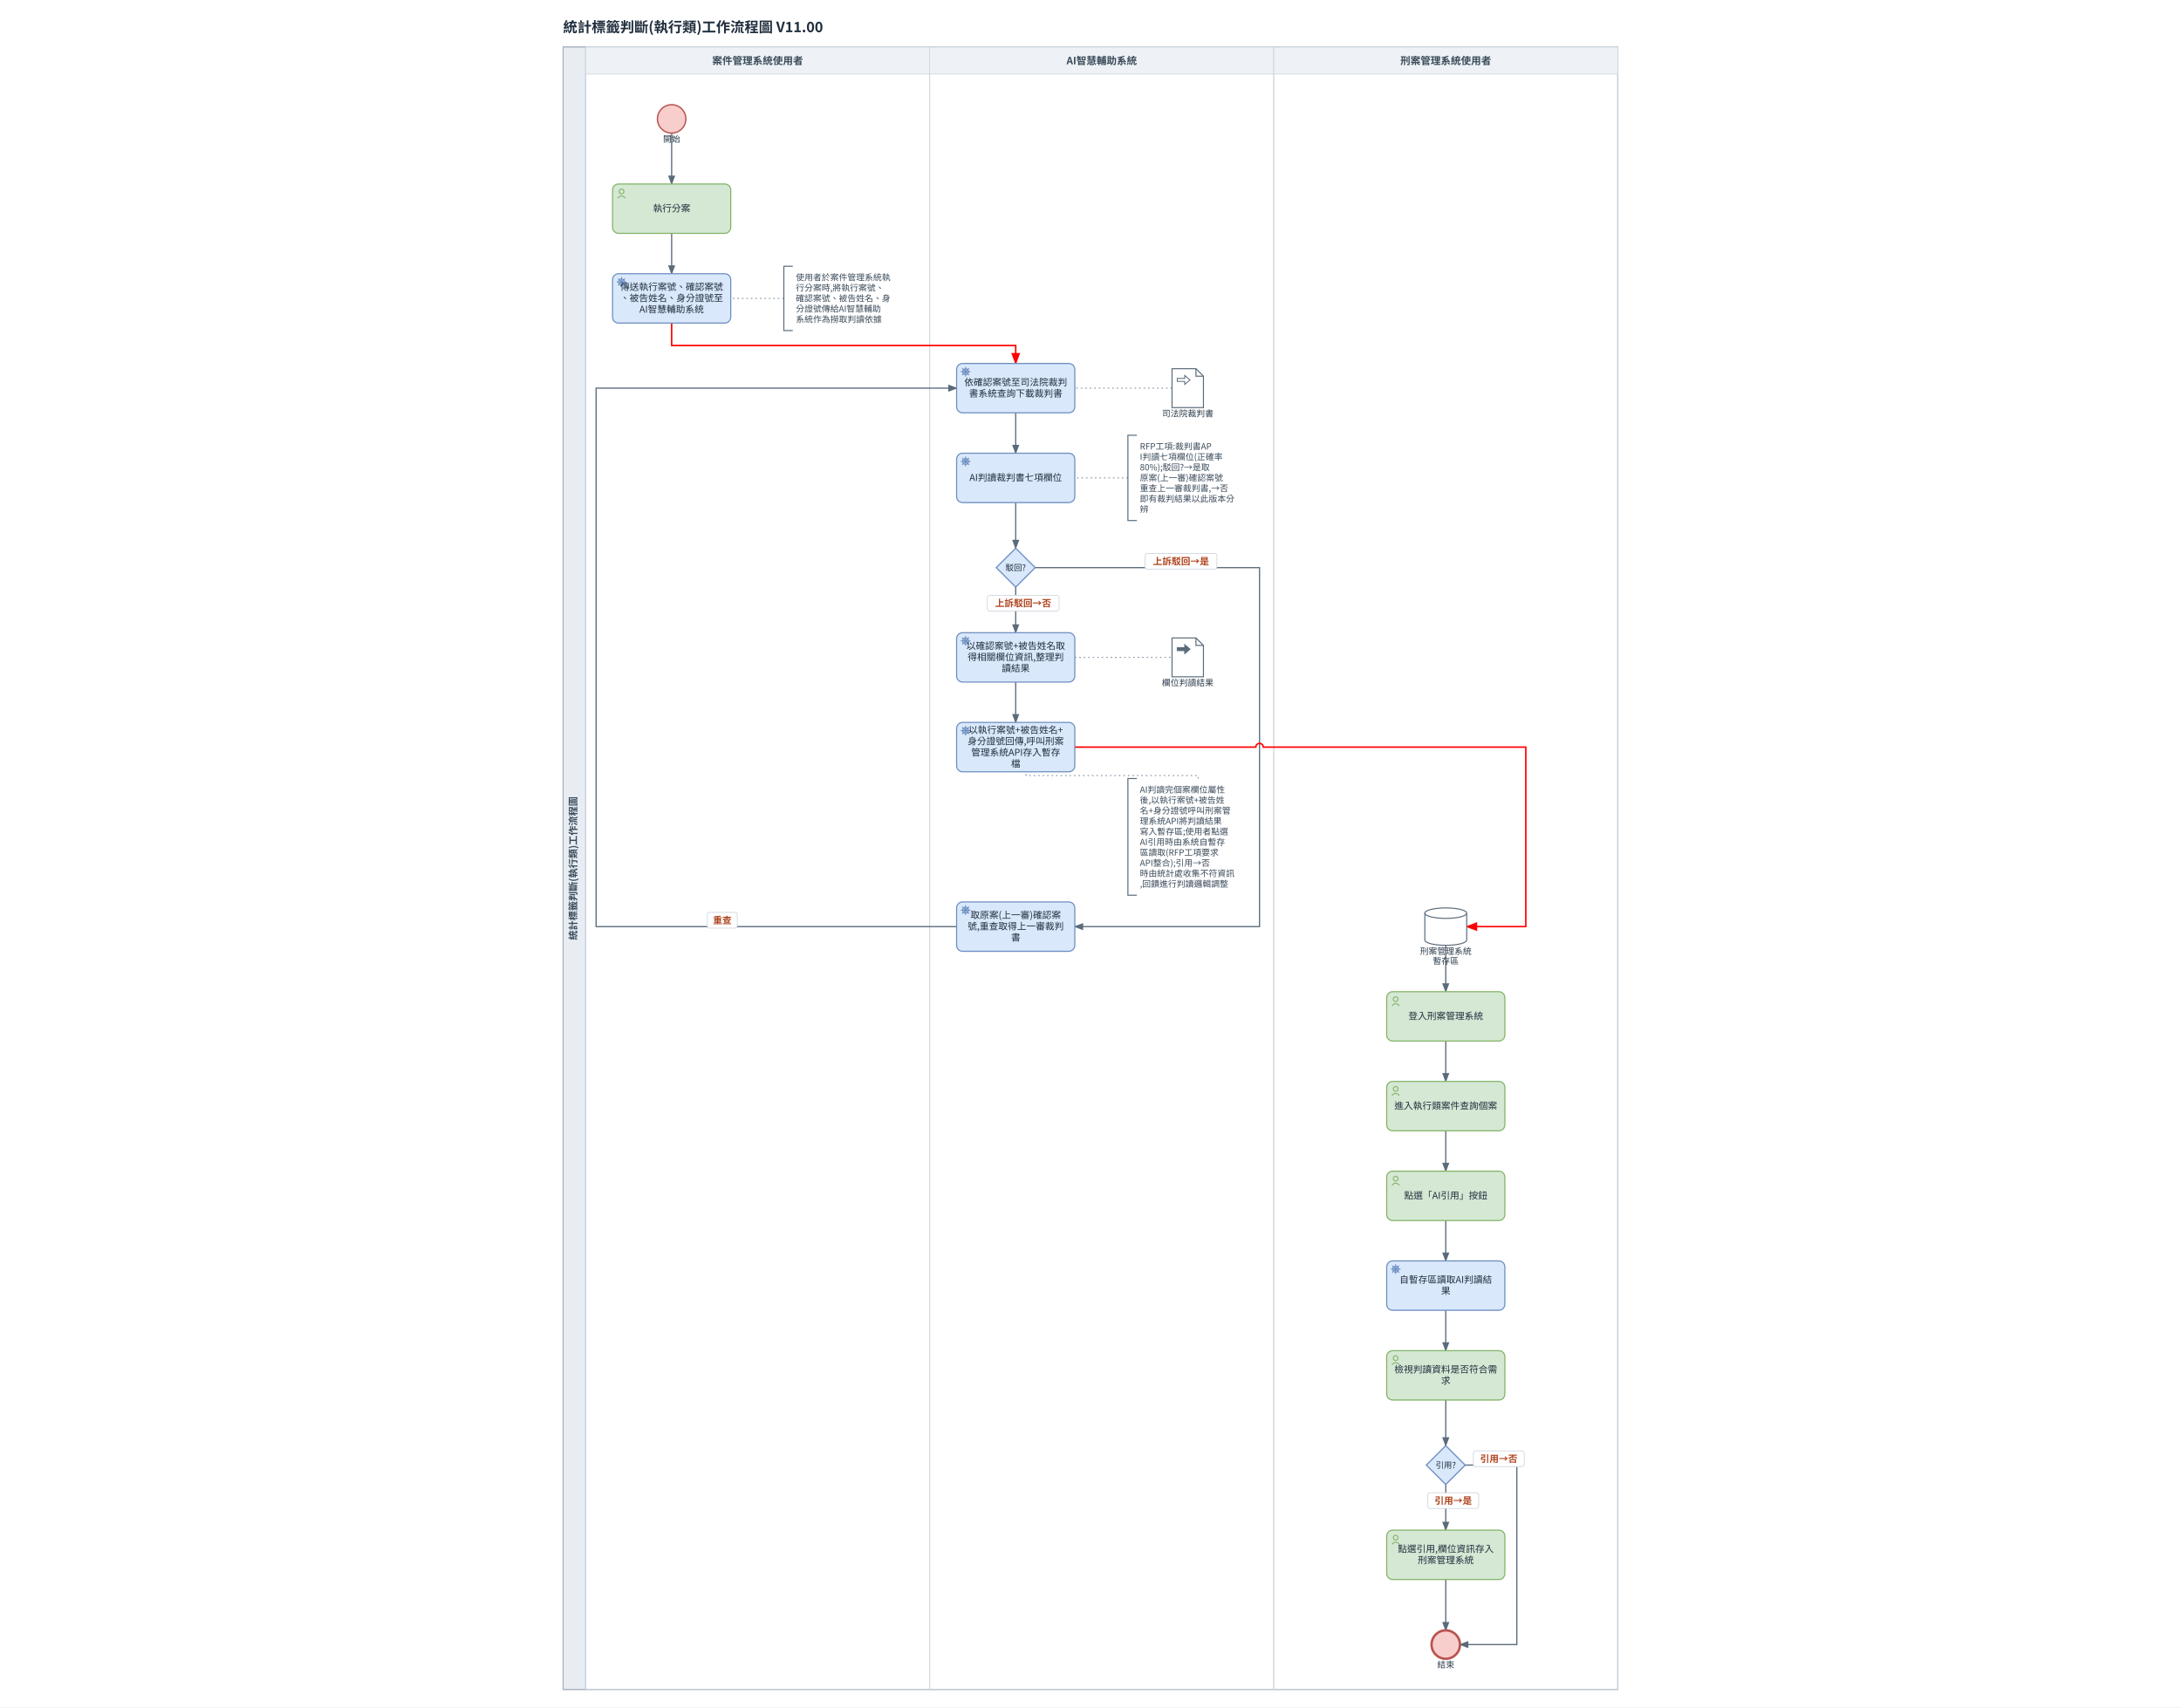
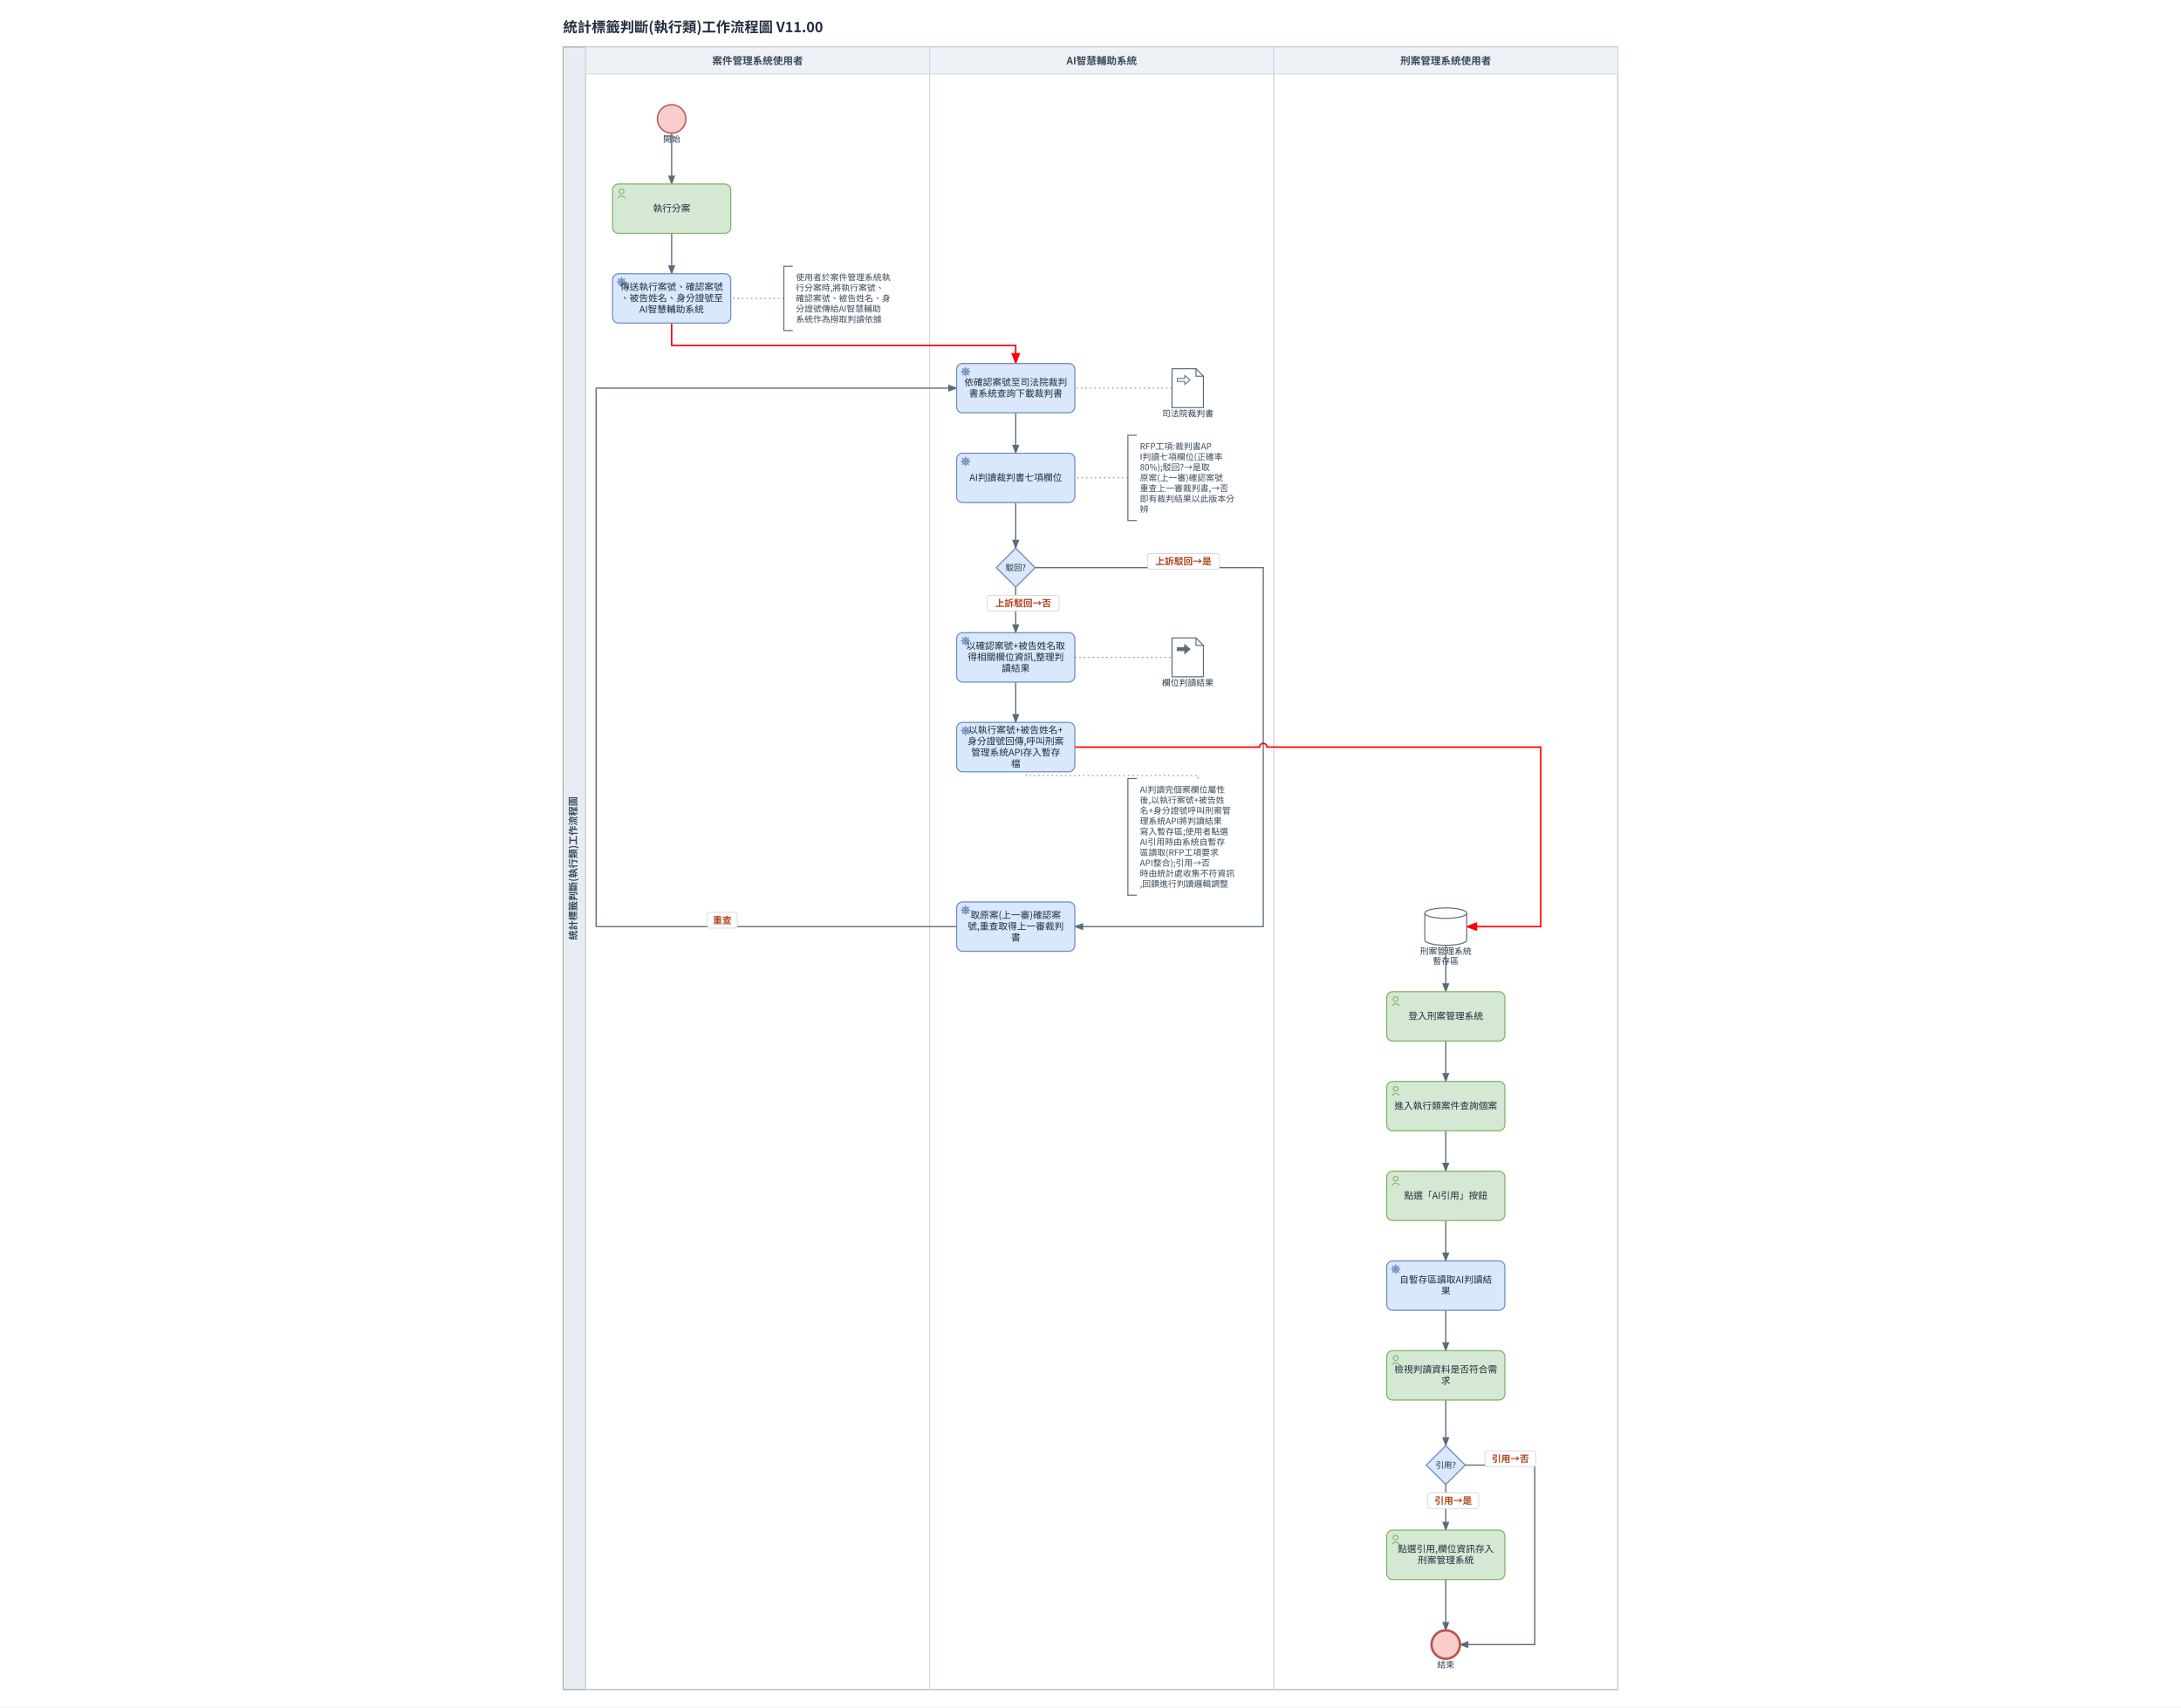
<svg xmlns="http://www.w3.org/2000/svg" viewBox="-613 7 2916 2283" data-pad="capped" font-family="Microsoft JhengHei, PingFang TC, Noto Sans CJK TC, sans-serif">
  <rect x="-613" y="7" width="2916" height="2283" fill="#ffffff" />
  <text x="140" y="50" font-size="19" font-weight="bold" fill="#1f2d3d">統計標籤判斷(執行類)工作流程圖 V11.00</text>
  <defs>
    <marker id="arr" markerWidth="9" markerHeight="9" refX="7" refY="3" orient="auto" markerUnits="strokeWidth">
      <path d="M0,0 L8,3 L0,6 Z" fill="#5a6b7b" />
    </marker>
    <marker id="arrR" markerWidth="9" markerHeight="9" refX="7" refY="3" orient="auto" markerUnits="strokeWidth">
      <path d="M0,0 L8,3 L0,6 Z" fill="#FF0000" />
    </marker>
    <marker id="mfarr" markerWidth="11" markerHeight="11" refX="8" refY="4" orient="auto" markerUnits="strokeWidth">
      <path d="M0,0 L8,4 L0,8" fill="none" stroke="#6b7b8b" stroke-width="1.3" />
    </marker>
    <marker id="mfdot" markerWidth="10" markerHeight="10" refX="5" refY="5" orient="auto" markerUnits="strokeWidth">
      <circle cx="5" cy="5" r="3.2" fill="#fff" stroke="#6b7b8b" stroke-width="1.3" />
    </marker>
  </defs>
  <rect x="140" y="70" width="1410" height="2196" fill="none" stroke="#9aa7b4" stroke-width="1.5" />
  <rect x="140" y="70" width="30" height="2196" fill="#e7edf3" stroke="#9aa7b4" />
  <text x="158" y="1168.0" font-size="13" font-weight="bold" fill="#3a4a59" text-anchor="middle" transform="rotate(-90 158 1168.0)">統計標籤判斷(執行類)工作流程圖</text>
  <rect x="170" y="70" width="460" height="2196" fill="none" stroke="#cdd6df" />
  <rect x="170" y="70" width="460" height="36" fill="#eef2f6" stroke="#cdd6df" />
  <text x="400.0" y="93" font-size="13.5" font-weight="bold" fill="#3a4a59" text-anchor="middle">案件管理系統使用者</text>
  <rect x="630" y="70" width="460" height="2196" fill="none" stroke="#cdd6df" />
  <rect x="630" y="70" width="460" height="36" fill="#eef2f6" stroke="#cdd6df" />
  <text x="860.0" y="93" font-size="13.5" font-weight="bold" fill="#3a4a59" text-anchor="middle">AI智慧輔助系統</text>
  <rect x="1090" y="70" width="460" height="2196" fill="none" stroke="#cdd6df" />
  <rect x="1090" y="70" width="460" height="36" fill="#eef2f6" stroke="#cdd6df" />
  <text x="1320.0" y="93" font-size="13.5" font-weight="bold" fill="#3a4a59" text-anchor="middle">刑案管理系統使用者</text>
  <path d="M285,185 L285,253" fill="none" stroke="#5a6b7b" stroke-width="1.6" marker-end="url(#arr)" />
  <path d="M285,319 L285,373" fill="none" stroke="#5a6b7b" stroke-width="1.6" marker-end="url(#arr)" />
  <path d="M285,439 L285,469 L745,469 L745,493" fill="none" stroke="#FF0000" stroke-width="2" marker-end="url(#arrR)" />
  <path d="M745,559 L745,613" fill="none" stroke="#5a6b7b" stroke-width="1.6" marker-end="url(#arr)" />
  <path d="M745,679 L745,740" fill="none" stroke="#5a6b7b" stroke-width="1.6" marker-end="url(#arr)" />
-   <path d="M771,766 L1071,766 L1071,1246 L824,1246" fill="none" stroke="#5a6b7b" stroke-width="1.6" marker-end="url(#arr)" />
-   <rect x="918.0" y="747.0" width="96" height="21" fill="#fff" stroke="#cdd6df" rx="3" />
-   <text x="966.0" y="762.0" font-size="12.5" fill="#b0451f" text-anchor="middle" font-weight="bold">上訴駁回→是</text>
+   <path d="M771,766 L1076,766 L1076,1246 L824,1246" fill="none" stroke="#5a6b7b" stroke-width="1.6" marker-end="url(#arr)" />
+   <rect x="921.25" y="747.0" width="96" height="21" fill="#fff" stroke="#cdd6df" rx="3" />
+   <text x="969.25" y="762.0" font-size="12.5" fill="#b0451f" text-anchor="middle" font-weight="bold">上訴駁回→是</text>
  <path d="M666,1246 L184,1246 L184,526 L666,526" fill="none" stroke="#5a6b7b" stroke-width="1.6" marker-end="url(#arr)" />
  <rect x="332.7" y="1227.0" width="40" height="21" fill="#fff" stroke="#cdd6df" rx="3" />
  <text x="352.7" y="1242.0" font-size="12.5" fill="#b0451f" text-anchor="middle" font-weight="bold">重查</text>
  <path d="M745,792 L745,853" fill="none" stroke="#5a6b7b" stroke-width="1.6" marker-end="url(#arr)" />
  <rect x="707.0" y="803" width="96" height="21" fill="#fff" stroke="#cdd6df" rx="3" />
  <text x="755.0" y="818" font-size="12.5" fill="#b0451f" text-anchor="middle" font-weight="bold">上訴駁回→否</text>
  <path d="M745,919 L745,973" fill="none" stroke="#5a6b7b" stroke-width="1.6" marker-end="url(#arr)" />
-   <path d="M824,1006 L1066,1006 A5,5 0 0 1 1076,1006 L1427,1006 L1427,1246 L1348,1246" fill="none" stroke="#FF0000" stroke-width="2" marker-end="url(#arrR)" />
+   <path d="M824,1006 L1071,1006 A5,5 0 0 1 1081,1006 L1447,1006 L1447,1246 L1348,1246" fill="none" stroke="#FF0000" stroke-width="2" marker-end="url(#arrR)" />
  <path d="M1320,1271 L1320,1333" fill="none" stroke="#5a6b7b" stroke-width="1.6" marker-end="url(#arr)" />
  <path d="M1320,1399 L1320,1453" fill="none" stroke="#5a6b7b" stroke-width="1.6" marker-end="url(#arr)" />
  <path d="M1320,1519 L1320,1573" fill="none" stroke="#5a6b7b" stroke-width="1.6" marker-end="url(#arr)" />
  <path d="M1320,1639 L1320,1693" fill="none" stroke="#5a6b7b" stroke-width="1.6" marker-end="url(#arr)" />
  <path d="M1320,1759 L1320,1813" fill="none" stroke="#5a6b7b" stroke-width="1.6" marker-end="url(#arr)" />
  <path d="M1320,1879 L1320,1940" fill="none" stroke="#5a6b7b" stroke-width="1.6" marker-end="url(#arr)" />
  <path d="M1320,1992 L1320,2053" fill="none" stroke="#5a6b7b" stroke-width="1.6" marker-end="url(#arr)" />
  <rect x="1296.0" y="2003" width="68" height="21" fill="#fff" stroke="#cdd6df" rx="3" />
  <text x="1330.0" y="2018" font-size="12.5" fill="#b0451f" text-anchor="middle" font-weight="bold">引用→是</text>
-   <path d="M1346,1966 L1415,1966 L1415,2206 L1339,2206" fill="none" stroke="#5a6b7b" stroke-width="1.6" marker-end="url(#arr)" />
-   <rect x="1356.85" y="1947.0" width="68" height="21" fill="#fff" stroke="#cdd6df" rx="3" />
-   <text x="1390.85" y="1962.0" font-size="12.5" fill="#b0451f" text-anchor="middle" font-weight="bold">引用→否</text>
+   <path d="M1346,1966 L1439,1966 L1439,2206 L1339,2206" fill="none" stroke="#5a6b7b" stroke-width="1.6" marker-end="url(#arr)" />
+   <rect x="1372.45" y="1947.0" width="68" height="21" fill="#fff" stroke="#cdd6df" rx="3" />
+   <text x="1406.45" y="1962.0" font-size="12.5" fill="#b0451f" text-anchor="middle" font-weight="bold">引用→否</text>
  <path d="M1320,2119 L1320,2187" fill="none" stroke="#5a6b7b" stroke-width="1.6" marker-end="url(#arr)" />
  <path d="M954,526 L824,526" fill="none" stroke="#8a99a8" stroke-width="1.4" stroke-dasharray="2,4" />
  <path d="M824,886 L954,886" fill="none" stroke="#8a99a8" stroke-width="1.4" stroke-dasharray="2,4" />
  <path d="M435,406 L364,406" fill="none" stroke="#8a99a8" stroke-width="1.4" stroke-dasharray="2,4" />
  <path d="M989,1048 L989,1044 L759,1044 L759,1039" fill="none" stroke="#8a99a8" stroke-width="1.4" stroke-dasharray="2,4" />
  <path d="M895,646 L824,646" fill="none" stroke="#8a99a8" stroke-width="1.4" stroke-dasharray="2,4" />
  <circle cx="285.0" cy="166.0" r="19.0" fill="#f8cecc" stroke="#b85450" stroke-width="1.8" />
  <text x="285.0" y="197" font-size="11.5" fill="#2a3a49" text-anchor="middle">開始</text>
  <rect x="206" y="253" width="158" height="66" rx="8" fill="#d5e8d4" stroke="#82b366" stroke-width="1.5" />
  <circle cx="218" cy="263" r="3.2" fill="none" stroke="#82b366" stroke-width="1.3" />
  <path d="M213,272 Q218,266 223,272" fill="none" stroke="#82b366" stroke-width="1.3" />
  <text x="285.0" y="290.0" font-size="12.5" fill="#1f2d3d" text-anchor="middle">執行分案</text>
  <rect x="206" y="373" width="158" height="66" rx="8" fill="#dae8fc" stroke="#6c8ebf" stroke-width="1.5" />
  <circle cx="218" cy="384" r="4" fill="none" stroke="#6c8ebf" stroke-width="1.3" />
  <path d="M218,384 l6.5,0.0 M218,384 l-6.5,0.0 M218,384 l0.0,6.5 M218,384 l0.0,-6.5 M218,384 l4.595,4.595 M218,384 l-4.595,4.595 M218,384 l4.595,-4.595 M218,384 l-4.595,-4.595 " stroke="#6c8ebf" stroke-width="1.3" fill="none" />
  <text x="285.0" y="395.0" font-size="12.5" fill="#1f2d3d" text-anchor="middle">傳送執行案號、確認案號</text>
  <text x="285.0" y="410.0" font-size="12.5" fill="#1f2d3d" text-anchor="middle">、被告姓名、身分證號至</text>
  <text x="285.0" y="425.0" font-size="12.5" fill="#1f2d3d" text-anchor="middle">AI智慧輔助系統</text>
  <rect x="666" y="493" width="158" height="66" rx="8" fill="#dae8fc" stroke="#6c8ebf" stroke-width="1.5" />
  <circle cx="678" cy="504" r="4" fill="none" stroke="#6c8ebf" stroke-width="1.3" />
  <path d="M678,504 l6.5,0.0 M678,504 l-6.5,0.0 M678,504 l0.0,6.5 M678,504 l0.0,-6.5 M678,504 l4.595,4.595 M678,504 l-4.595,4.595 M678,504 l4.595,-4.595 M678,504 l-4.595,-4.595 " stroke="#6c8ebf" stroke-width="1.3" fill="none" />
  <text x="745.0" y="522.5" font-size="12.5" fill="#1f2d3d" text-anchor="middle">依確認案號至司法院裁判</text>
  <text x="745.0" y="537.5" font-size="12.5" fill="#1f2d3d" text-anchor="middle">書系統查詢下載裁判書</text>
  <rect x="666" y="613" width="158" height="66" rx="8" fill="#dae8fc" stroke="#6c8ebf" stroke-width="1.5" />
  <circle cx="678" cy="624" r="4" fill="none" stroke="#6c8ebf" stroke-width="1.3" />
  <path d="M678,624 l6.5,0.0 M678,624 l-6.5,0.0 M678,624 l0.0,6.5 M678,624 l0.0,-6.5 M678,624 l4.595,4.595 M678,624 l-4.595,4.595 M678,624 l4.595,-4.595 M678,624 l-4.595,-4.595 " stroke="#6c8ebf" stroke-width="1.3" fill="none" />
  <text x="745.0" y="650.0" font-size="12.5" fill="#1f2d3d" text-anchor="middle">AI判讀裁判書七項欄位</text>
  <polygon points="745.0,740 771,766.0 745.0,792 719,766.0" fill="#dae8fc" stroke="#6c8ebf" stroke-width="1.6" />
  <text x="745.0" y="770.0" font-size="11" fill="#1f2d3d" text-anchor="middle">駁回?</text>
  <rect x="666" y="1213" width="158" height="66" rx="8" fill="#dae8fc" stroke="#6c8ebf" stroke-width="1.5" />
  <circle cx="678" cy="1224" r="4" fill="none" stroke="#6c8ebf" stroke-width="1.3" />
  <path d="M678,1224 l6.5,0.0 M678,1224 l-6.5,0.0 M678,1224 l0.0,6.5 M678,1224 l0.0,-6.5 M678,1224 l4.595,4.595 M678,1224 l-4.595,4.595 M678,1224 l4.595,-4.595 M678,1224 l-4.595,-4.595 " stroke="#6c8ebf" stroke-width="1.3" fill="none" />
  <text x="745.0" y="1235.0" font-size="12.5" fill="#1f2d3d" text-anchor="middle">取原案(上一審)確認案</text>
  <text x="745.0" y="1250.0" font-size="12.5" fill="#1f2d3d" text-anchor="middle">號,重查取得上一審裁判</text>
  <text x="745.0" y="1265.0" font-size="12.5" fill="#1f2d3d" text-anchor="middle">書</text>
  <rect x="666" y="853" width="158" height="66" rx="8" fill="#dae8fc" stroke="#6c8ebf" stroke-width="1.5" />
  <circle cx="678" cy="864" r="4" fill="none" stroke="#6c8ebf" stroke-width="1.3" />
  <path d="M678,864 l6.5,0.0 M678,864 l-6.5,0.0 M678,864 l0.0,6.5 M678,864 l0.0,-6.5 M678,864 l4.595,4.595 M678,864 l-4.595,4.595 M678,864 l4.595,-4.595 M678,864 l-4.595,-4.595 " stroke="#6c8ebf" stroke-width="1.3" fill="none" />
  <text x="745.0" y="875.0" font-size="12.5" fill="#1f2d3d" text-anchor="middle">以確認案號+被告姓名取</text>
  <text x="745.0" y="890.0" font-size="12.5" fill="#1f2d3d" text-anchor="middle">得相關欄位資訊,整理判</text>
  <text x="745.0" y="905.0" font-size="12.5" fill="#1f2d3d" text-anchor="middle">讀結果</text>
  <rect x="666" y="973" width="158" height="66" rx="8" fill="#dae8fc" stroke="#6c8ebf" stroke-width="1.5" />
  <circle cx="678" cy="984" r="4" fill="none" stroke="#6c8ebf" stroke-width="1.3" />
  <path d="M678,984 l6.5,0.0 M678,984 l-6.5,0.0 M678,984 l0.0,6.5 M678,984 l0.0,-6.5 M678,984 l4.595,4.595 M678,984 l-4.595,4.595 M678,984 l4.595,-4.595 M678,984 l-4.595,-4.595 " stroke="#6c8ebf" stroke-width="1.3" fill="none" />
  <text x="745.0" y="987.5" font-size="12.5" fill="#1f2d3d" text-anchor="middle">以執行案號+被告姓名+</text>
  <text x="745.0" y="1002.5" font-size="12.5" fill="#1f2d3d" text-anchor="middle">身分證號回傳,呼叫刑案</text>
  <text x="745.0" y="1017.5" font-size="12.5" fill="#1f2d3d" text-anchor="middle">管理系統API存入暫存</text>
  <text x="745.0" y="1032.5" font-size="12.5" fill="#1f2d3d" text-anchor="middle">檔</text>
  <path d="M1292,1228 L1292,1264 A28.0,7 0 0 0 1348,1264 L1348,1228" fill="#ffffff" stroke="#5a6b7b" stroke-width="1.4" />
  <ellipse cx="1320.0" cy="1228" rx="28.0" ry="7" fill="#ffffff" stroke="#5a6b7b" stroke-width="1.4" />
  <text x="1320.0" y="1283" font-size="11.5" fill="#2a3a49" text-anchor="middle">刑案管理系統</text>
  <text x="1320.0" y="1296" font-size="11.5" fill="#2a3a49" text-anchor="middle">暫存區</text>
  <rect x="1241" y="1333" width="158" height="66" rx="8" fill="#d5e8d4" stroke="#82b366" stroke-width="1.5" />
  <circle cx="1253" cy="1343" r="3.2" fill="none" stroke="#82b366" stroke-width="1.3" />
  <path d="M1248,1352 Q1253,1346 1258,1352" fill="none" stroke="#82b366" stroke-width="1.3" />
  <text x="1320.0" y="1370.0" font-size="12.5" fill="#1f2d3d" text-anchor="middle">登入刑案管理系統</text>
  <rect x="1241" y="1453" width="158" height="66" rx="8" fill="#d5e8d4" stroke="#82b366" stroke-width="1.5" />
  <circle cx="1253" cy="1463" r="3.2" fill="none" stroke="#82b366" stroke-width="1.3" />
  <path d="M1248,1472 Q1253,1466 1258,1472" fill="none" stroke="#82b366" stroke-width="1.3" />
  <text x="1320.0" y="1490.0" font-size="12.5" fill="#1f2d3d" text-anchor="middle">進入執行類案件查詢個案</text>
  <rect x="1241" y="1573" width="158" height="66" rx="8" fill="#d5e8d4" stroke="#82b366" stroke-width="1.5" />
  <circle cx="1253" cy="1583" r="3.2" fill="none" stroke="#82b366" stroke-width="1.3" />
  <path d="M1248,1592 Q1253,1586 1258,1592" fill="none" stroke="#82b366" stroke-width="1.3" />
  <text x="1320.0" y="1610.0" font-size="12.5" fill="#1f2d3d" text-anchor="middle">點選「AI引用」按鈕</text>
  <rect x="1241" y="1693" width="158" height="66" rx="8" fill="#dae8fc" stroke="#6c8ebf" stroke-width="1.5" />
  <circle cx="1253" cy="1704" r="4" fill="none" stroke="#6c8ebf" stroke-width="1.3" />
  <path d="M1253,1704 l6.5,0.0 M1253,1704 l-6.5,0.0 M1253,1704 l0.0,6.5 M1253,1704 l0.0,-6.5 M1253,1704 l4.595,4.595 M1253,1704 l-4.595,4.595 M1253,1704 l4.595,-4.595 M1253,1704 l-4.595,-4.595 " stroke="#6c8ebf" stroke-width="1.3" fill="none" />
  <text x="1320.0" y="1722.5" font-size="12.5" fill="#1f2d3d" text-anchor="middle">自暫存區讀取AI判讀結</text>
  <text x="1320.0" y="1737.5" font-size="12.5" fill="#1f2d3d" text-anchor="middle">果</text>
  <rect x="1241" y="1813" width="158" height="66" rx="8" fill="#d5e8d4" stroke="#82b366" stroke-width="1.5" />
  <circle cx="1253" cy="1823" r="3.2" fill="none" stroke="#82b366" stroke-width="1.3" />
  <path d="M1248,1832 Q1253,1826 1258,1832" fill="none" stroke="#82b366" stroke-width="1.3" />
  <text x="1320.0" y="1842.5" font-size="12.5" fill="#1f2d3d" text-anchor="middle">檢視判讀資料是否符合需</text>
  <text x="1320.0" y="1857.5" font-size="12.5" fill="#1f2d3d" text-anchor="middle">求</text>
  <polygon points="1320.0,1940 1346,1966.0 1320.0,1992 1294,1966.0" fill="#dae8fc" stroke="#6c8ebf" stroke-width="1.6" />
  <text x="1320.0" y="1970.0" font-size="11" fill="#1f2d3d" text-anchor="middle">引用?</text>
  <rect x="1241" y="2053" width="158" height="66" rx="8" fill="#d5e8d4" stroke="#82b366" stroke-width="1.5" />
  <circle cx="1253" cy="2063" r="3.2" fill="none" stroke="#82b366" stroke-width="1.3" />
  <path d="M1248,2072 Q1253,2066 1258,2072" fill="none" stroke="#82b366" stroke-width="1.3" />
  <text x="1320.0" y="2082.5" font-size="12.5" fill="#1f2d3d" text-anchor="middle">點選引用,欄位資訊存入</text>
  <text x="1320.0" y="2097.5" font-size="12.5" fill="#1f2d3d" text-anchor="middle">刑案管理系統</text>
  <circle cx="1320.0" cy="2206.0" r="19.0" fill="#f8cecc" stroke="#b85450" stroke-width="3.2" />
  <text x="1320.0" y="2237" font-size="11.5" fill="#2a3a49" text-anchor="middle">結束</text>
  <path d="M954,500 L986,500 L996,510 L996,552 L954,552 Z" fill="#ffffff" stroke="#5a6b7b" stroke-width="1.4" />
  <path d="M986,500 L986,510 L996,510" fill="none" stroke="#5a6b7b" stroke-width="1.4" />
  <path d="M961,513 L971,513 L971,509 L978,515 L971,521 L971,517 L961,517 Z" fill="none" stroke="#5a6b7b" stroke-width="1.2" />
  <text x="975.0" y="564" font-size="11.5" fill="#2a3a49" text-anchor="middle">司法院裁判書</text>
  <path d="M954,860 L986,860 L996,870 L996,912 L954,912 Z" fill="#ffffff" stroke="#5a6b7b" stroke-width="1.4" />
  <path d="M986,860 L986,870 L996,870" fill="none" stroke="#5a6b7b" stroke-width="1.4" />
  <path d="M961,873 L971,873 L971,869 L978,875 L971,881 L971,877 L961,877 Z" fill="#5a6b7b" stroke="#5a6b7b" stroke-width="1.2" />
  <text x="975.0" y="924" font-size="11.5" fill="#2a3a49" text-anchor="middle">欄位判讀結果</text>
  <path d="M447,363 L435,363 L435,449 L447,449" fill="none" stroke="#5a6b7b" stroke-width="1.4" />
  <text x="451" y="382.0" font-size="11.5" fill="#3a4a59">使用者於案件管理系統執</text>
  <text x="451" y="396.0" font-size="11.5" fill="#3a4a59">行分案時,將執行案號、</text>
  <text x="451" y="410.0" font-size="11.5" fill="#3a4a59">確認案號、被告姓名、身</text>
  <text x="451" y="424.0" font-size="11.5" fill="#3a4a59">分證號傳給AI智慧輔助</text>
  <text x="451" y="438.0" font-size="11.5" fill="#3a4a59">系統作為撈取判讀依據</text>
  <path d="M907,1048 L895,1048 L895,1204 L907,1204" fill="none" stroke="#5a6b7b" stroke-width="1.4" />
  <text x="911" y="1067.0" font-size="11.5" fill="#3a4a59">AI判讀完個案欄位屬性</text>
  <text x="911" y="1081.0" font-size="11.5" fill="#3a4a59">後,以執行案號+被告姓</text>
  <text x="911" y="1095.0" font-size="11.5" fill="#3a4a59">名+身分證號呼叫刑案管</text>
  <text x="911" y="1109.0" font-size="11.5" fill="#3a4a59">理系統API將判讀結果</text>
  <text x="911" y="1123.0" font-size="11.5" fill="#3a4a59">寫入暫存區;使用者點選</text>
  <text x="911" y="1137.0" font-size="11.5" fill="#3a4a59">AI引用時由系統自暫存</text>
  <text x="911" y="1151.0" font-size="11.5" fill="#3a4a59">區讀取(RFP工項要求</text>
  <text x="911" y="1165.0" font-size="11.5" fill="#3a4a59">API整合);引用→否</text>
  <text x="911" y="1179.0" font-size="11.5" fill="#3a4a59">時由統計處收集不符資訊</text>
  <text x="911" y="1193.0" font-size="11.5" fill="#3a4a59">,回饋進行判讀邏輯調整</text>
  <path d="M907,589 L895,589 L895,703 L907,703" fill="none" stroke="#5a6b7b" stroke-width="1.4" />
  <text x="911" y="608.0" font-size="11.5" fill="#3a4a59">RFP工項:裁判書AP</text>
  <text x="911" y="622.0" font-size="11.5" fill="#3a4a59">I判讀七項欄位(正確率</text>
  <text x="911" y="636.0" font-size="11.5" fill="#3a4a59">80%);駁回?→是取</text>
  <text x="911" y="650.0" font-size="11.5" fill="#3a4a59">原案(上一審)確認案號</text>
  <text x="911" y="664.0" font-size="11.5" fill="#3a4a59">重查上一審裁判書,→否</text>
  <text x="911" y="678.0" font-size="11.5" fill="#3a4a59">即有裁判結果以此版本分</text>
  <text x="911" y="692.0" font-size="11.5" fill="#3a4a59">辨</text>
</svg>
